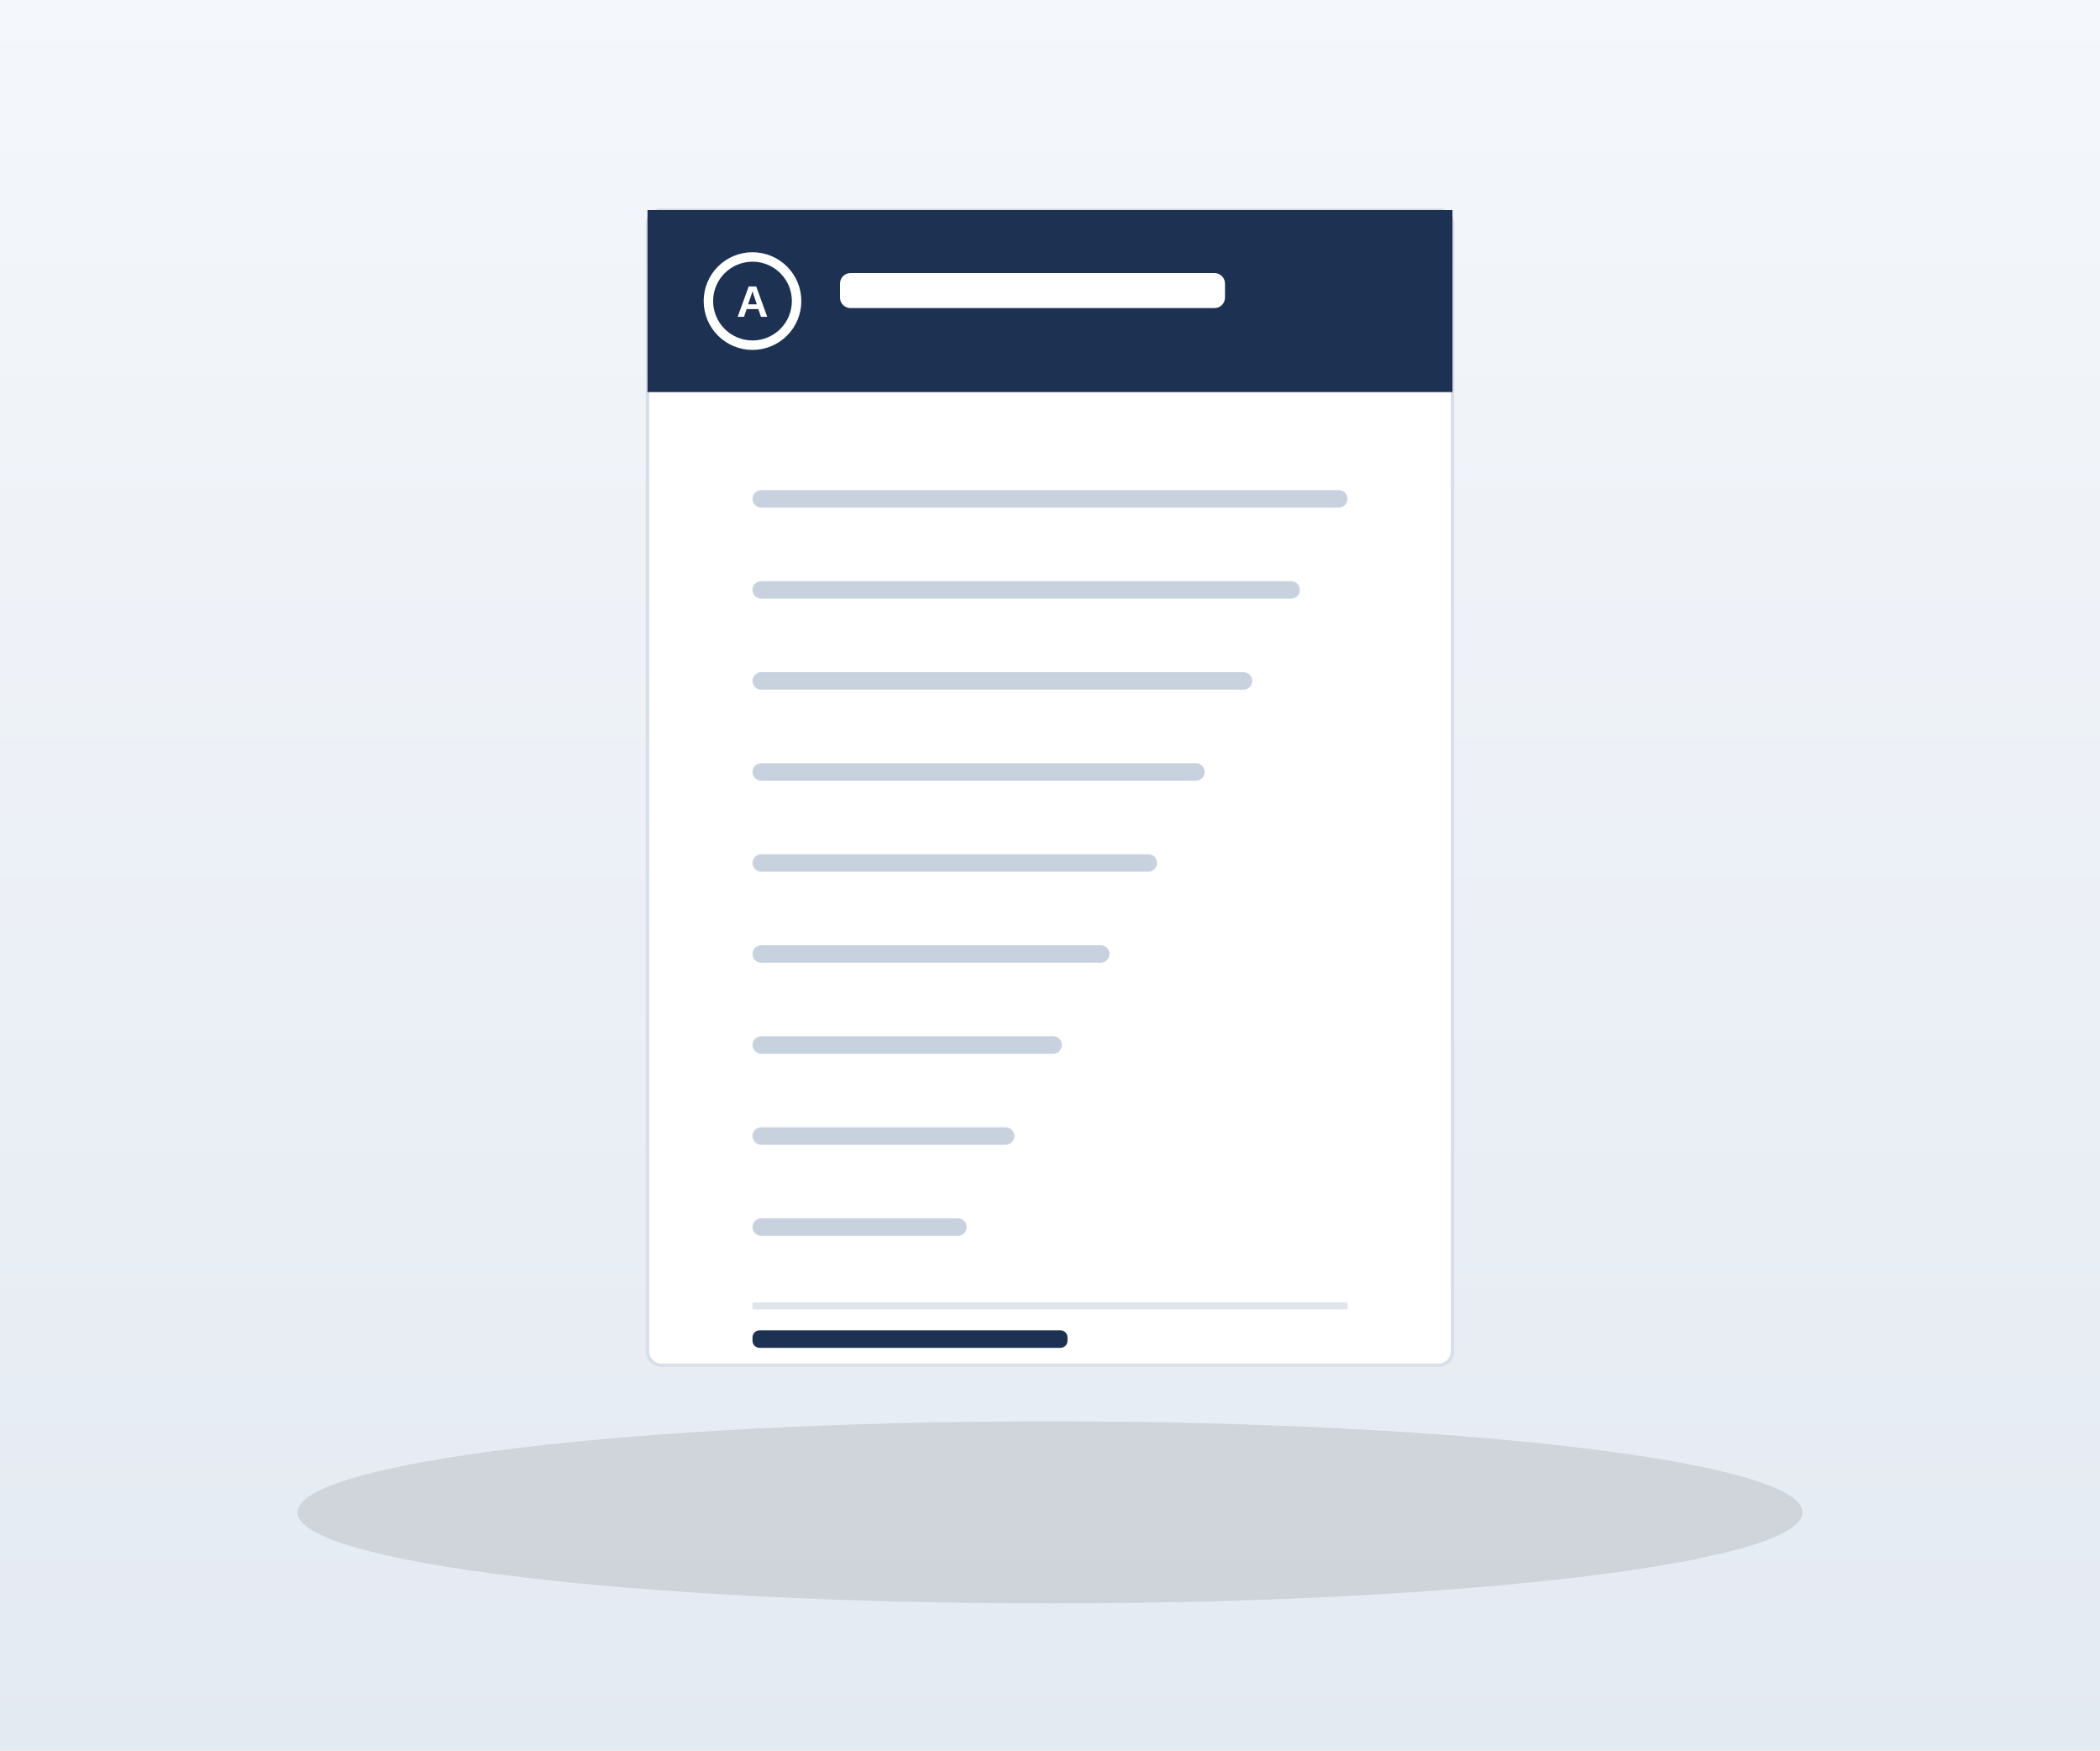
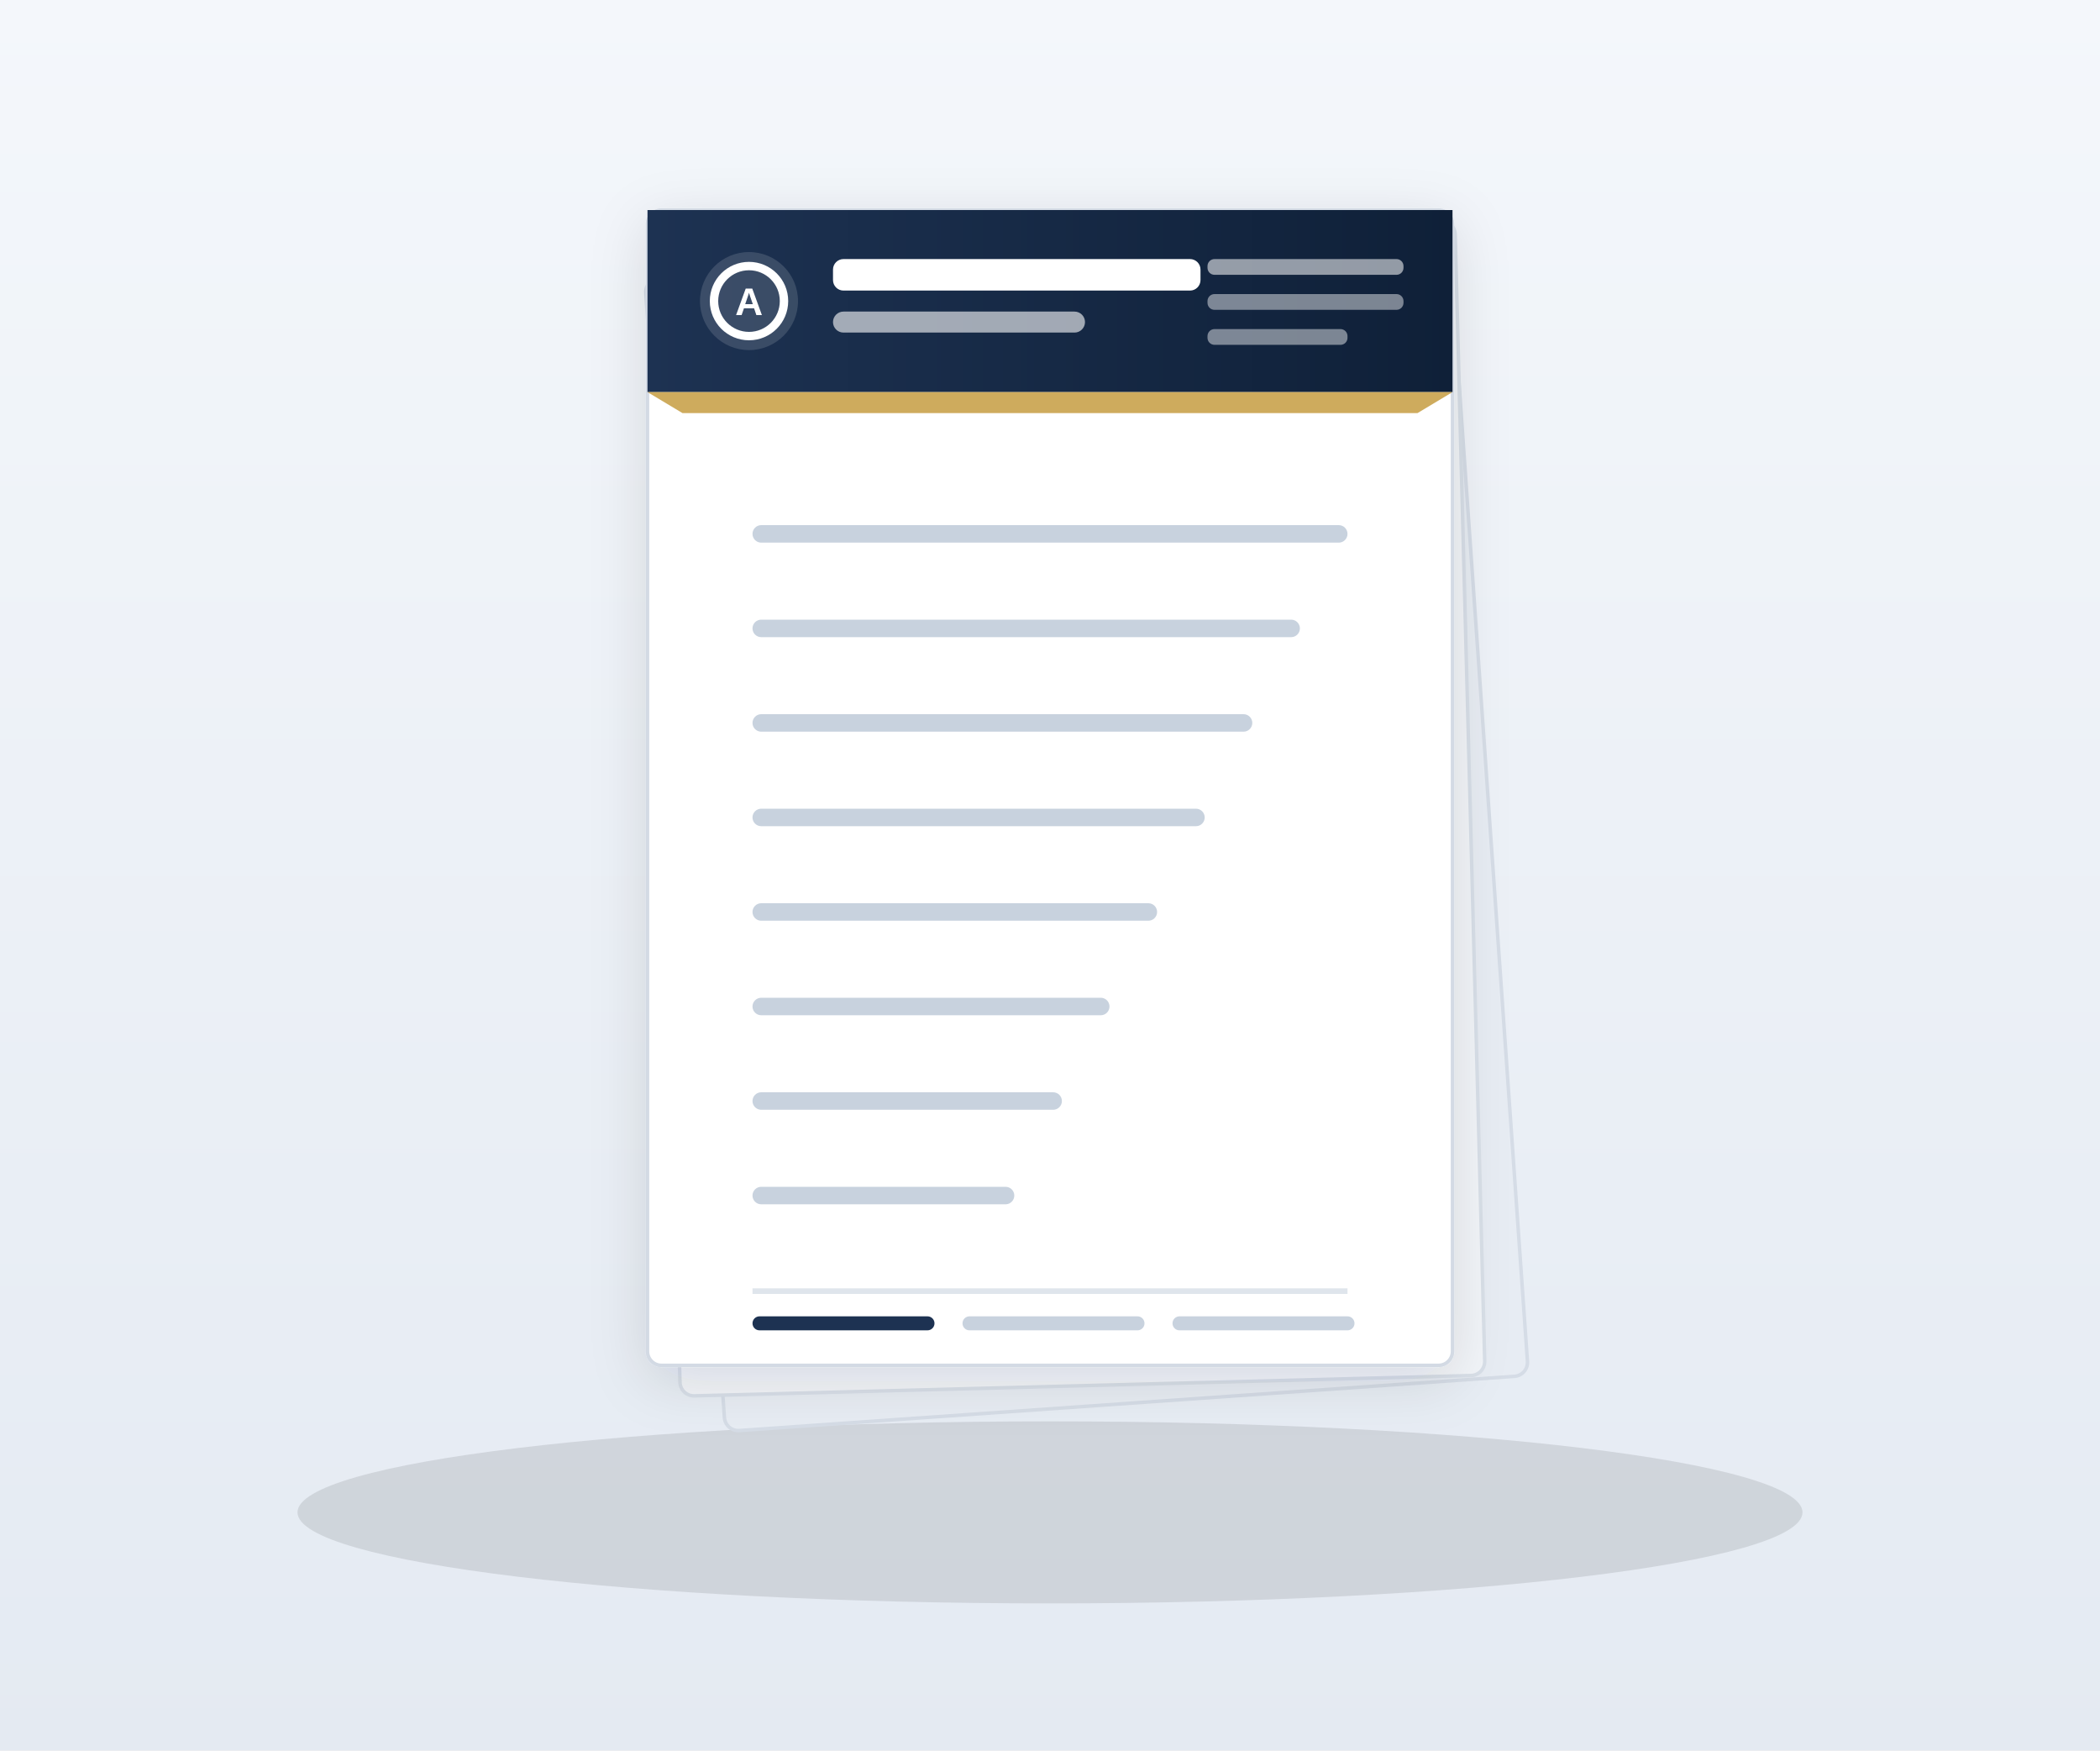
<svg xmlns="http://www.w3.org/2000/svg" viewBox="0 0 600 500">
  <defs>
    <linearGradient id="bg" x1="0" y1="0" x2="0" y2="1">
      <stop offset="0" stop-color="#f4f7fb" />
      <stop offset="1" stop-color="#e4eaf2" />
    </linearGradient>
    <linearGradient id="metal" x1="0" y1="0" x2="1" y2="0">
      <stop offset="0" stop-color="#e8ecf1" />
      <stop offset=".5" stop-color="#f8fafc" />
      <stop offset="1" stop-color="#c9d1dc" />
    </linearGradient>
  </defs>
  <rect width="600" height="500" fill="url(#bg)" />
  <ellipse cx="300" cy="432" rx="215" ry="26" fill="#000" opacity="0.1" />
-   <rect x="185" y="60" width="230" height="330" rx="4" fill="#ffffff" stroke="#d8dfe8" />
-   <rect x="185" y="60" width="230" height="52" fill="#1d3252" />
-   <circle cx="215" cy="86" r="12.6" fill="none" stroke="#ffffff" stroke-width="2.7" />
-   <text x="215" y="90.5" text-anchor="middle" font-family="Arial" font-weight="bold" font-size="12.6" fill="#ffffff">A</text>
-   <rect x="240" y="78" width="110" height="10" rx="3" fill="#ffffff" />
-   <rect x="215" y="140" width="170" height="5" rx="2.5" fill="#c8d2de" />
-   <rect x="215" y="166" width="156.4" height="5" rx="2.5" fill="#c8d2de" />
-   <rect x="215" y="192" width="142.8" height="5" rx="2.5" fill="#c8d2de" />
-   <rect x="215" y="218" width="129.2" height="5" rx="2.5" fill="#c8d2de" />
-   <rect x="215" y="244" width="115.6" height="5" rx="2.5" fill="#c8d2de" />
-   <rect x="215" y="270" width="102" height="5" rx="2.5" fill="#c8d2de" />
-   <rect x="215" y="296" width="88.4" height="5" rx="2.5" fill="#c8d2de" />
-   <rect x="215" y="322" width="74.8" height="5" rx="2.5" fill="#c8d2de" />
-   <rect x="215" y="348" width="61.2" height="5" rx="2.5" fill="#c8d2de" />
-   <rect x="215" y="372" width="170" height="2" fill="#e0e5ec" />
-   <rect x="215" y="380" width="90" height="5" rx="2" fill="#1d3252" />
+   <defs>
+     <linearGradient id="lhHdr" x1="0" y1="0" x2="1" y2="0">
+       <stop offset="0" stop-color="#1d3252" />
+       <stop offset="1" stop-color="#0f2038" />
+     </linearGradient>
+   </defs>
+   <g transform="rotate(-4 300 230)">
+     <rect x="195" y="72" width="230" height="330" rx="4" fill="#e7ecf3" stroke="#d5dce6" />
+   </g>
+   <g transform="rotate(-1.5 300 230)">
+     <rect x="190" y="66" width="230" height="330" rx="4" fill="#f2f5f9" stroke="#d8dfe8" />
+   </g>
+   <rect x="185" y="60" width="230" height="330" rx="4" fill="#ffffff" stroke="#d3dae4" filter="drop-shadow(0 4px 8px rgba(15,32,56,.12))" />
+   <path d="M185 60 L415 60 L415 112 L185 112 Z" fill="url(#lhHdr)" />
+   <path d="M185 112 L415 112 L405 118 L195 118 Z" fill="#c9a24b" opacity=".9" />
+   <circle cx="214" cy="86" r="14" fill="#ffffff" opacity=".14" />
+   <circle cx="214" cy="86" r="10" fill="none" stroke="#ffffff" stroke-width="2.4" />
+   <text x="214" y="90" text-anchor="middle" font-family="Arial" font-weight="bold" font-size="11" fill="#ffffff">A</text>
+   <rect x="238" y="74" width="105" height="9" rx="3" fill="#ffffff" />
+   <rect x="238" y="89" width="72" height="6" rx="3" fill="#ffffff" opacity=".6" />
+   <rect x="345" y="74" width="56" height="4.5" rx="2" fill="#ffffff" opacity=".55" />
+   <rect x="345" y="84" width="56" height="4.5" rx="2" fill="#ffffff" opacity=".45" />
+   <rect x="345" y="94" width="40" height="4.5" rx="2" fill="#ffffff" opacity=".45" />
+   <rect x="215" y="150" width="170" height="5" rx="2.5" fill="#c8d2de" />
+   <rect x="215" y="177" width="156.4" height="5" rx="2.5" fill="#c8d2de" />
+   <rect x="215" y="204" width="142.8" height="5" rx="2.5" fill="#c8d2de" />
+   <rect x="215" y="231" width="129.2" height="5" rx="2.5" fill="#c8d2de" />
+   <rect x="215" y="258" width="115.6" height="5" rx="2.5" fill="#c8d2de" />
+   <rect x="215" y="285" width="102" height="5" rx="2.5" fill="#c8d2de" />
+   <rect x="215" y="312" width="88.4" height="5" rx="2.5" fill="#c8d2de" />
+   <rect x="215" y="339" width="74.8" height="5" rx="2.5" fill="#c8d2de" />
+   <rect x="215" y="368" width="170" height="1.6" fill="#dfe5ec" />
+   <rect x="215" y="376" width="52" height="4" rx="2" fill="#1d3252" />
+   <rect x="275" y="376" width="52" height="4" rx="2" fill="#c8d2de" />
+   <rect x="335" y="376" width="52" height="4" rx="2" fill="#c8d2de" />
</svg>
